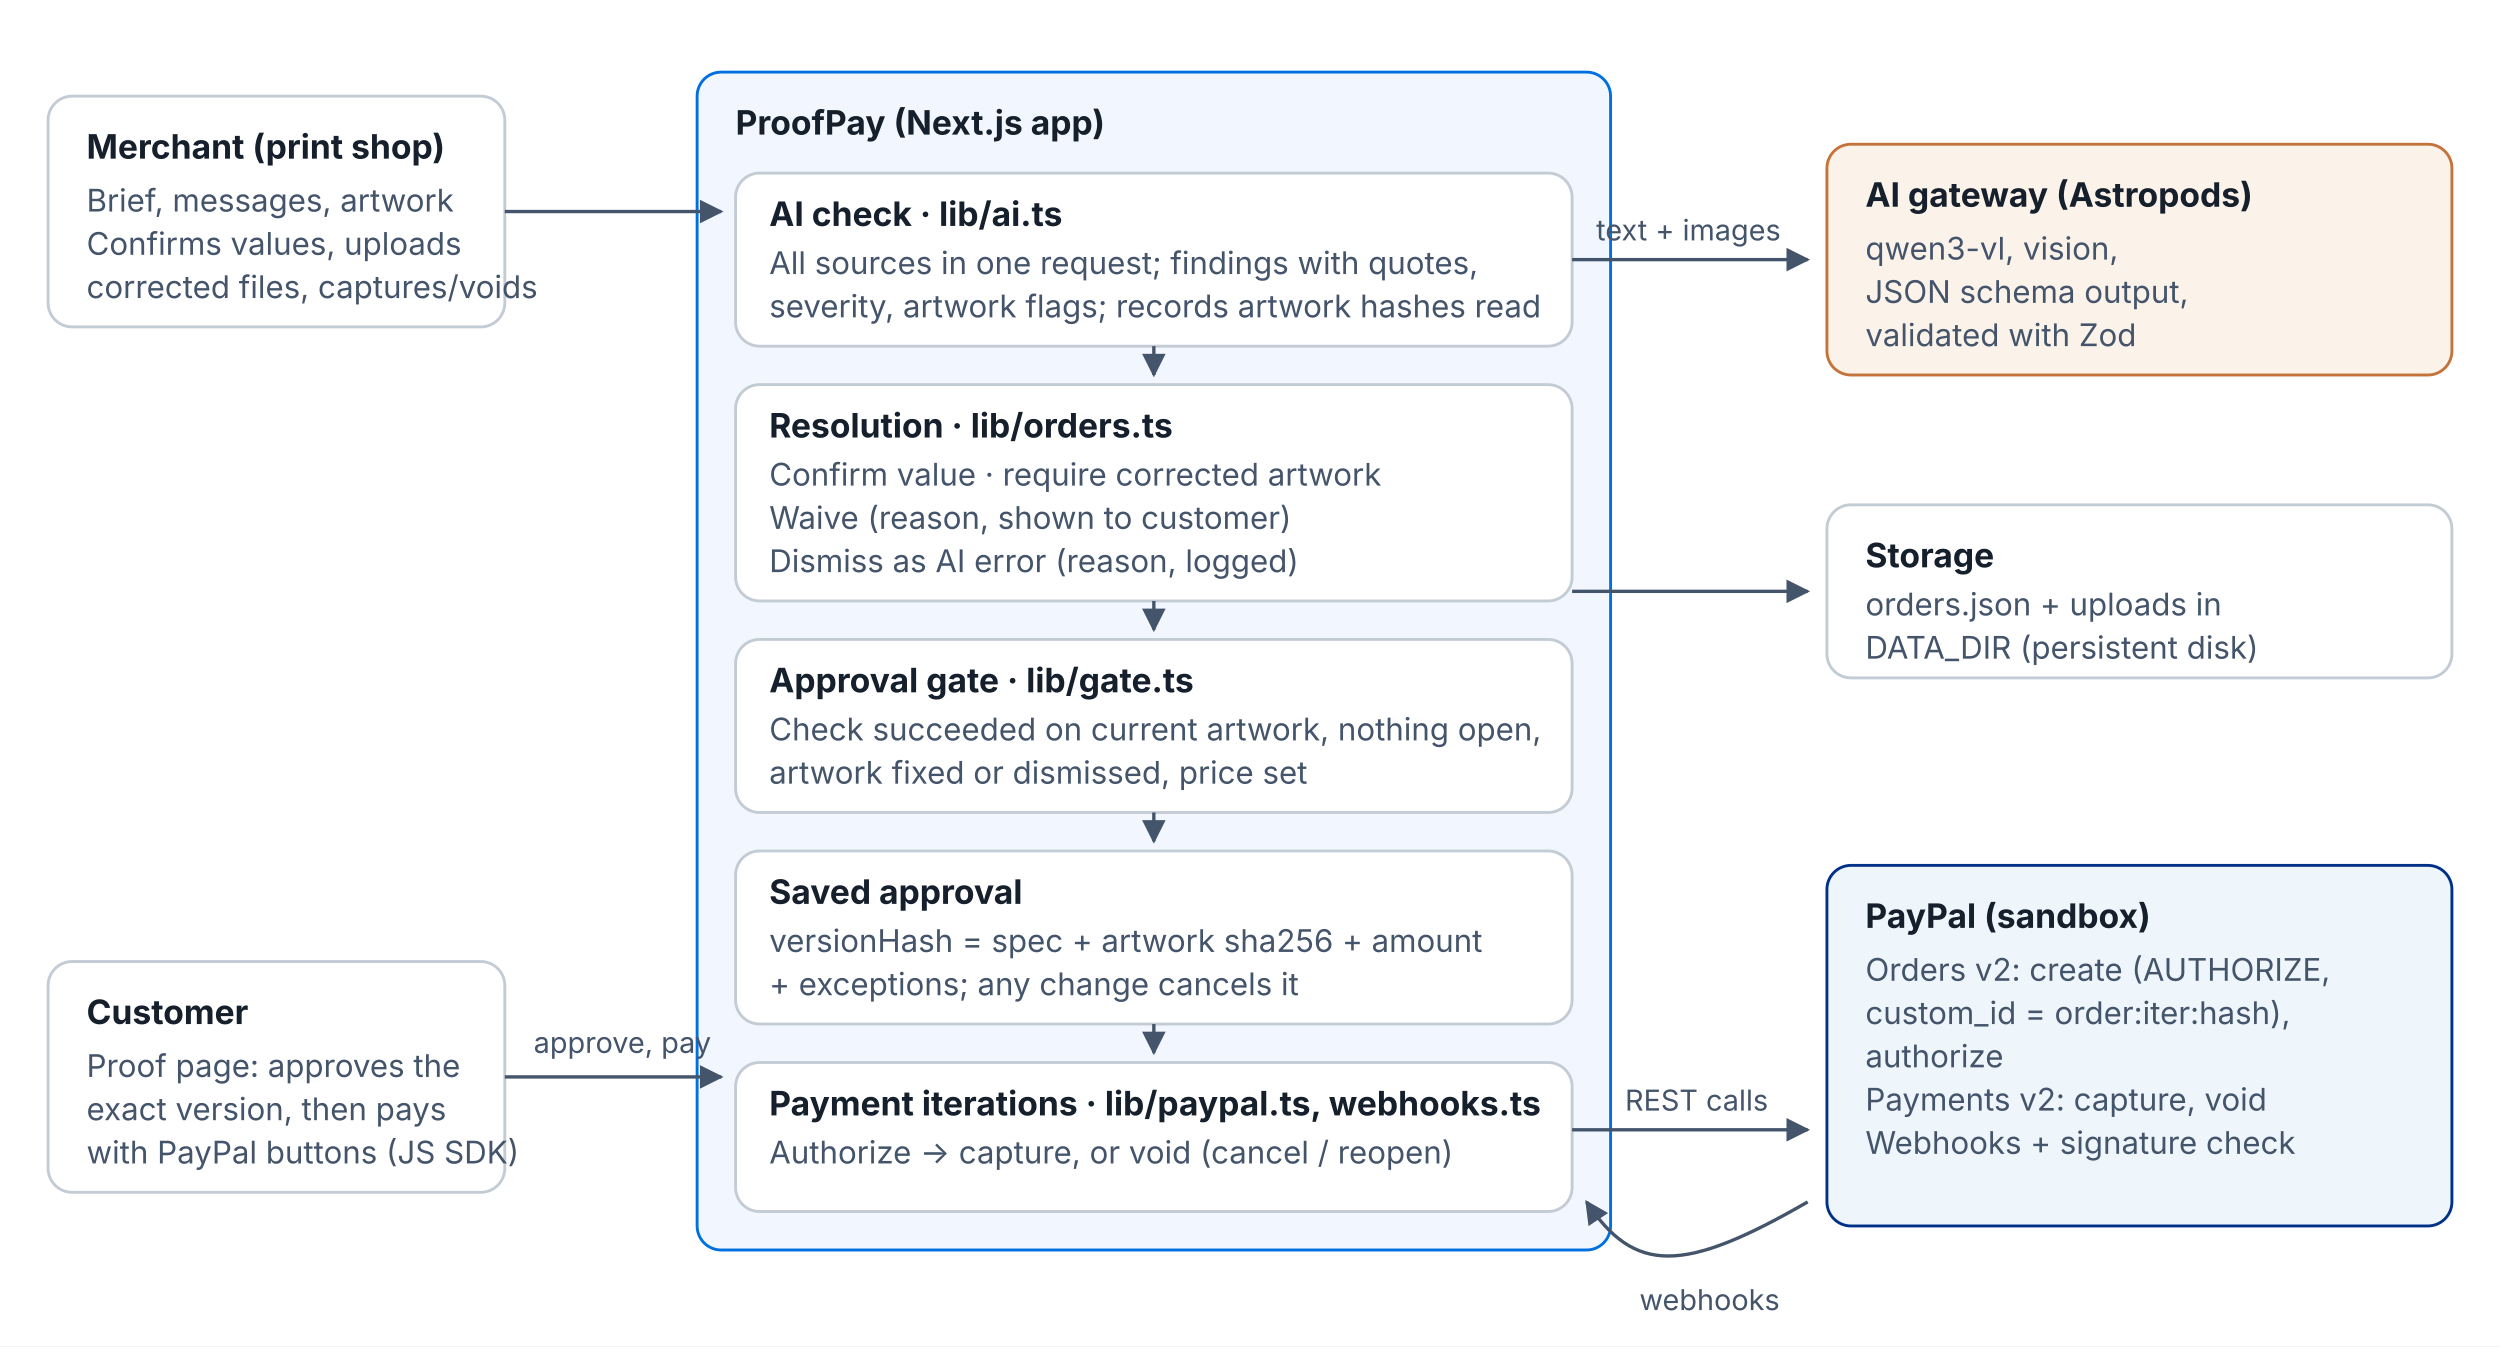
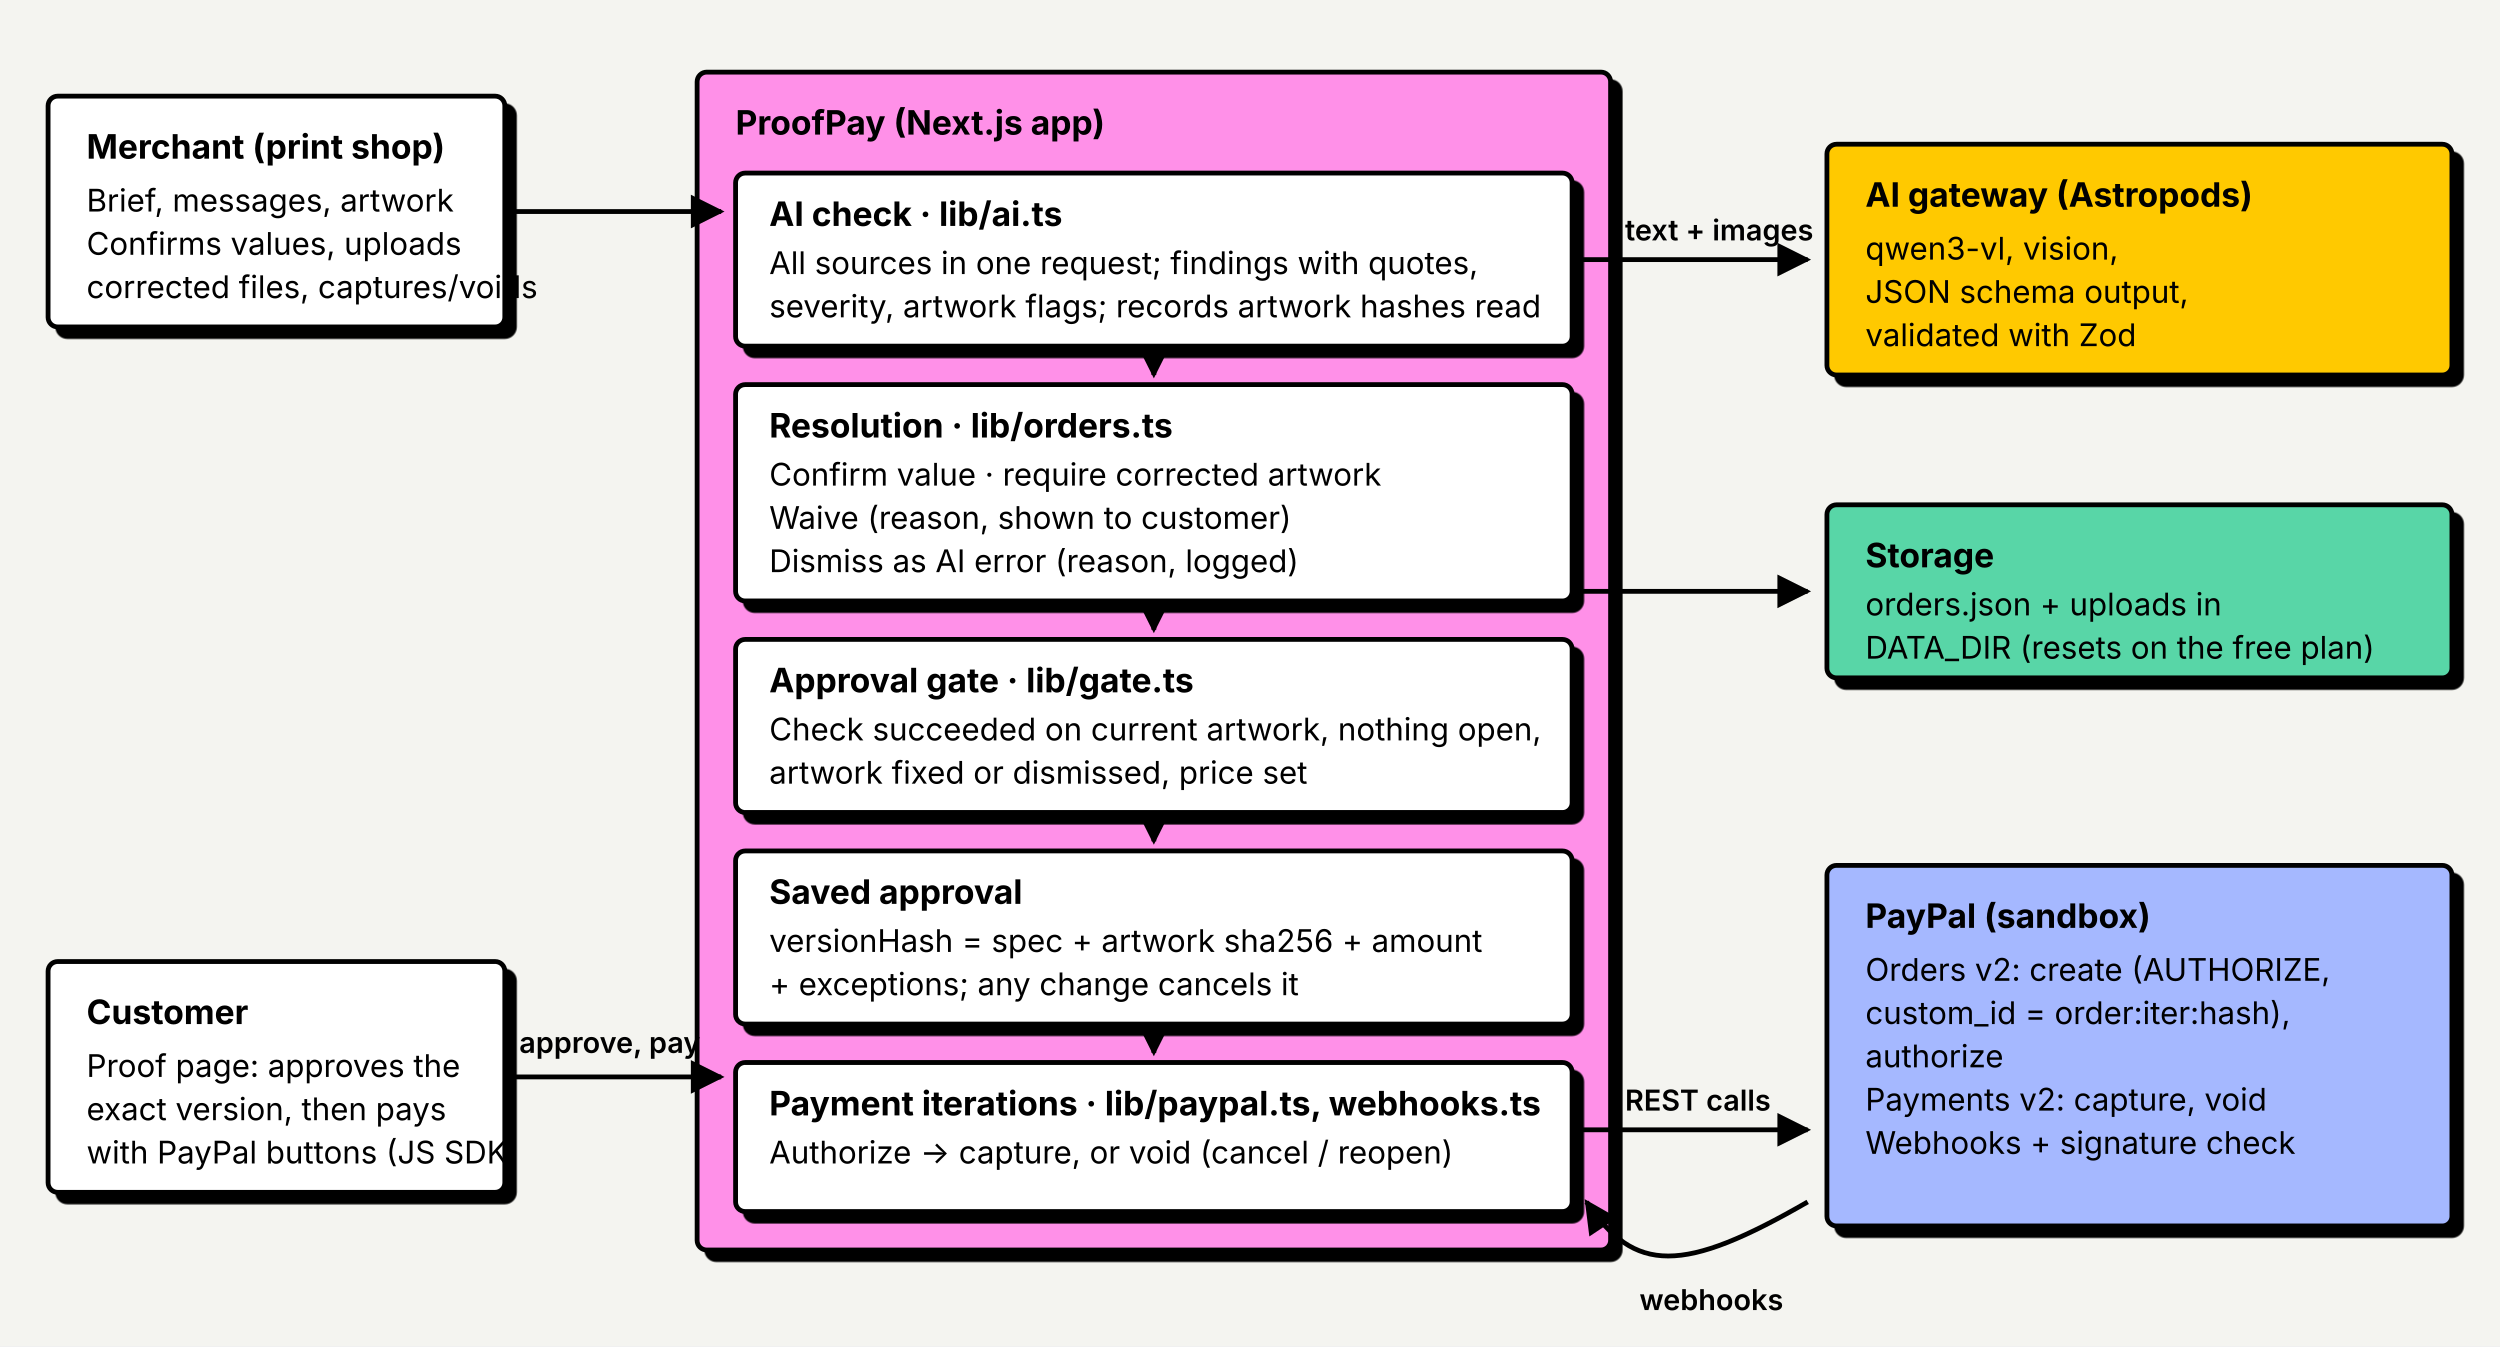
- <svg xmlns="http://www.w3.org/2000/svg" width="1040" height="560" viewBox="0 0 1040 560" font-family="system-ui, -apple-system, Segoe UI, sans-serif" font-size="13">
+ <svg xmlns="http://www.w3.org/2000/svg" width="1040" height="560" viewBox="0 0 1040 560" font-family="Space Grotesk, system-ui, -apple-system, Segoe UI, sans-serif" font-size="13">
  <defs>
    <marker id="arrow" viewBox="0 0 10 10" refX="9" refY="5" markerWidth="7" markerHeight="7" orient="auto-start-reverse">
-       <path d="M0,0 L10,5 L0,10 z" fill="#44546a" />
+       <path d="M0,0 L10,5 L0,10 z" fill="#000000" />
    </marker>
+     <filter id="hard" x="-5%" y="-5%" width="115%" height="115%">
+       <feDropShadow dx="4" dy="4" stdDeviation="0" flood-color="#000000" />
+     </filter>
    <style>
-       .box { fill: #ffffff; stroke: #c3cbd5; stroke-width: 1.2; rx: 10; }
-       .app { fill: #f2f7ff; stroke: #0070e0; }
-       .ai { fill: #fbf3ea; stroke: #c4733a; }
-       .pp { fill: #eef5fb; stroke: #003087; }
-       .h { font-weight: 700; font-size: 14px; fill: #16202c; }
-       .t { fill: #44546a; }
-       .line { stroke: #44546a; stroke-width: 1.4; fill: none; marker-end: url(#arrow); }
-       .lbl { fill: #44546a; font-size: 12px; }
+       .box { fill: #ffffff; stroke: #000000; stroke-width: 2; rx: 4; filter: url(#hard); }
+       .app { fill: #ff90e8; }
+       .ai { fill: #ffc900; }
+       .pp { fill: #a5b8ff; }
+       .store { fill: #58d6a7; }
+       .h { font-weight: 700; font-size: 14px; fill: #000000; }
+       .t { fill: #000000; }
+       .line { stroke: #000000; stroke-width: 2; fill: none; marker-end: url(#arrow); }
+       .lbl { fill: #000000; font-size: 12px; font-weight: 600; }
    </style>
  </defs>
-   <rect width="1040" height="560" fill="#ffffff" />
+   <rect width="1040" height="560" fill="#f4f4f0" />
  <rect class="box" x="20" y="40" width="190" height="96" />
  <text class="h" x="36" y="66">Merchant (print shop)</text>
  <text class="t" x="36" y="88">Brief, messages, artwork</text>
  <text class="t" x="36" y="106">Confirms values, uploads</text>
  <text class="t" x="36" y="124">corrected files, captures/voids</text>
  <rect class="box" x="20" y="400" width="190" height="96" />
  <text class="h" x="36" y="426">Customer</text>
  <text class="t" x="36" y="448">Proof page: approves the</text>
  <text class="t" x="36" y="466">exact version, then pays</text>
  <text class="t" x="36" y="484">with PayPal buttons (JS SDK)</text>
  <rect class="box app" x="290" y="30" width="380" height="490" />
  <text class="h" x="306" y="56">ProofPay (Next.js app)</text>
  <rect class="box" x="306" y="72" width="348" height="72" />
  <text class="h" x="320" y="94">AI check · lib/ai.ts</text>
  <text class="t" x="320" y="114">All sources in one request; findings with quotes,</text>
  <text class="t" x="320" y="132">severity, artwork flags; records artwork hashes read</text>
  <rect class="box" x="306" y="160" width="348" height="90" />
  <text class="h" x="320" y="182">Resolution · lib/orders.ts</text>
  <text class="t" x="320" y="202">Confirm value · require corrected artwork</text>
  <text class="t" x="320" y="220">Waive (reason, shown to customer)</text>
  <text class="t" x="320" y="238">Dismiss as AI error (reason, logged)</text>
  <rect class="box" x="306" y="266" width="348" height="72" />
  <text class="h" x="320" y="288">Approval gate · lib/gate.ts</text>
  <text class="t" x="320" y="308">Check succeeded on current artwork, nothing open,</text>
  <text class="t" x="320" y="326">artwork fixed or dismissed, price set</text>
  <rect class="box" x="306" y="354" width="348" height="72" />
  <text class="h" x="320" y="376">Saved approval</text>
  <text class="t" x="320" y="396">versionHash = spec + artwork sha256 + amount</text>
  <text class="t" x="320" y="414">+ exceptions; any change cancels it</text>
  <rect class="box" x="306" y="442" width="348" height="62" />
  <text class="h" x="320" y="464">Payment iterations · lib/paypal.ts, webhooks.ts</text>
  <text class="t" x="320" y="484">Authorize → capture, or void (cancel / reopen)</text>
  <rect class="box ai" x="760" y="60" width="260" height="96" />
  <text class="h" x="776" y="86">AI gateway (Astropods)</text>
  <text class="t" x="776" y="108">qwen3-vl, vision,</text>
  <text class="t" x="776" y="126">JSON schema output,</text>
  <text class="t" x="776" y="144">validated with Zod</text>
  <rect class="box pp" x="760" y="360" width="260" height="150" />
  <text class="h" x="776" y="386">PayPal (sandbox)</text>
  <text class="t" x="776" y="408">Orders v2: create (AUTHORIZE,</text>
  <text class="t" x="776" y="426">custom_id = order:iter:hash),</text>
  <text class="t" x="776" y="444">authorize</text>
  <text class="t" x="776" y="462">Payments v2: capture, void</text>
  <text class="t" x="776" y="480">Webhooks + signature check</text>
-   <rect class="box" x="760" y="210" width="260" height="72" />
+   <rect class="box store" x="760" y="210" width="260" height="72" />
  <text class="h" x="776" y="236">Storage</text>
  <text class="t" x="776" y="256">orders.json + uploads in</text>
-   <text class="t" x="776" y="274">DATA_DIR (persistent disk)</text>
+   <text class="t" x="776" y="274">DATA_DIR (resets on the free plan)</text>
  <path class="line" d="M210 88 H300" />
  <path class="line" d="M654 108 H752" />
-   <text class="lbl" x="664" y="100">text + images</text>
+   <text class="lbl" x="676" y="100">text + images</text>
  <path class="line" d="M210 448 H300" />
-   <text class="lbl" x="222" y="438">approve, pay</text>
+   <text class="lbl" x="216" y="438">approve, pay</text>
  <path class="line" d="M654 470 H752" />
  <text class="lbl" x="676" y="462">REST calls</text>
  <path class="line" d="M752 500 C700 530, 680 530, 660 500" />
  <text class="lbl" x="682" y="545">webhooks</text>
  <path class="line" d="M654 246 H752" />
  <path class="line" d="M480 144 V156" />
  <path class="line" d="M480 250 V262" />
  <path class="line" d="M480 338 V350" />
  <path class="line" d="M480 426 V438" />
</svg>
